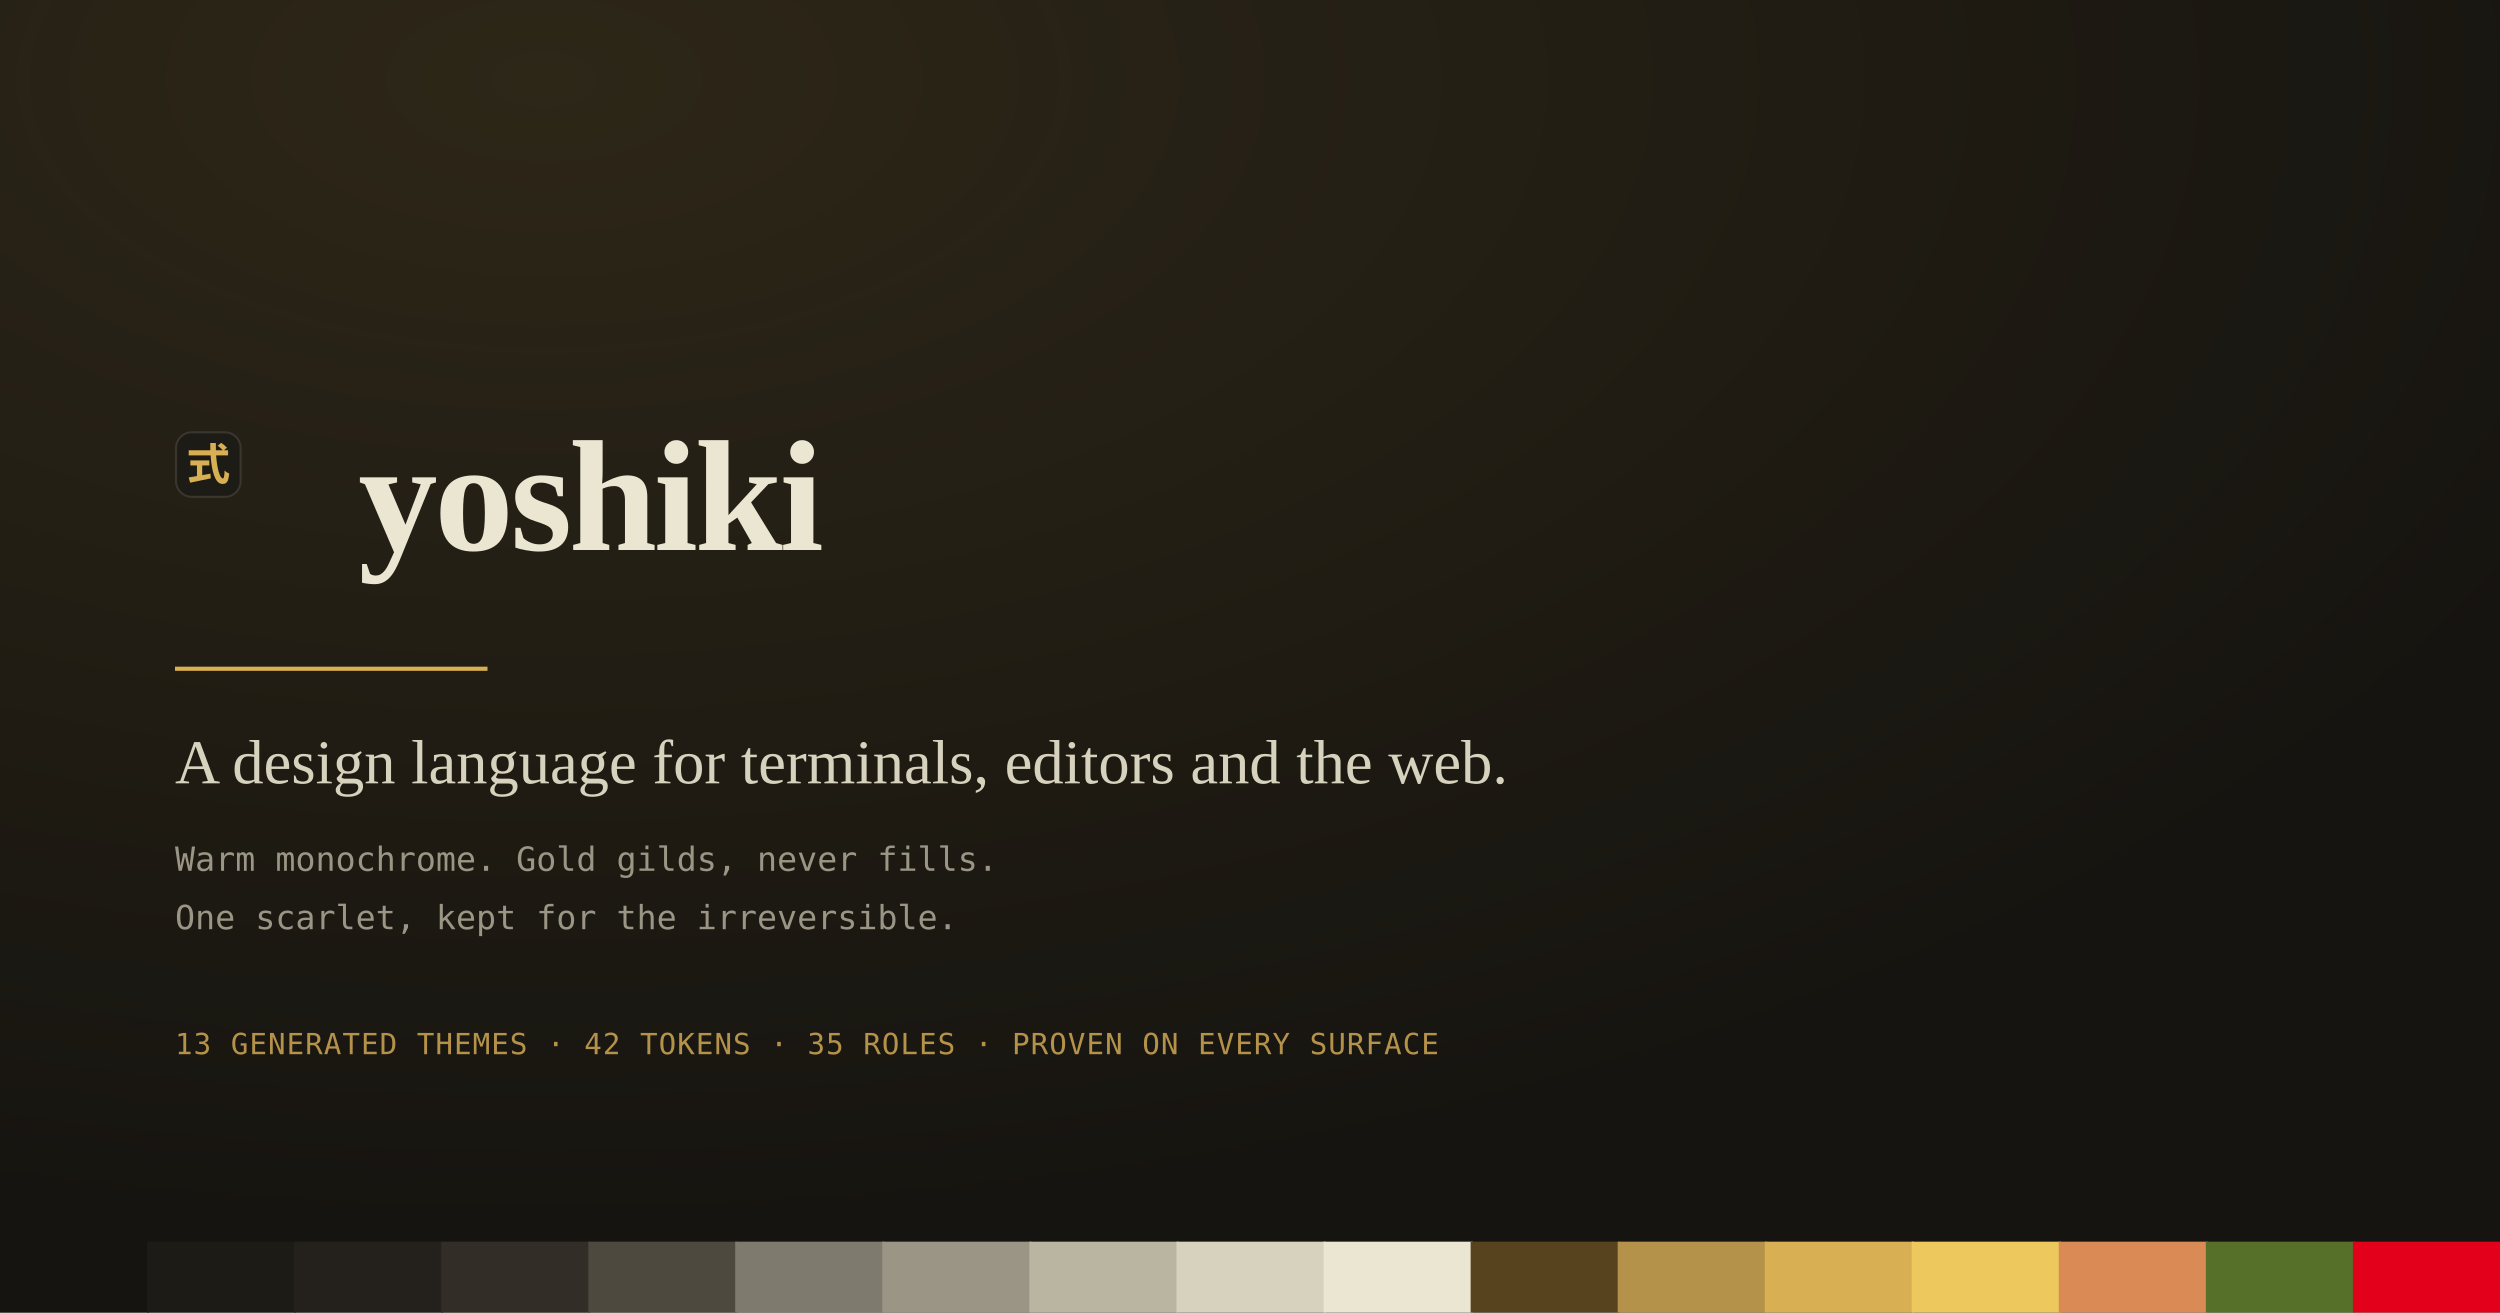
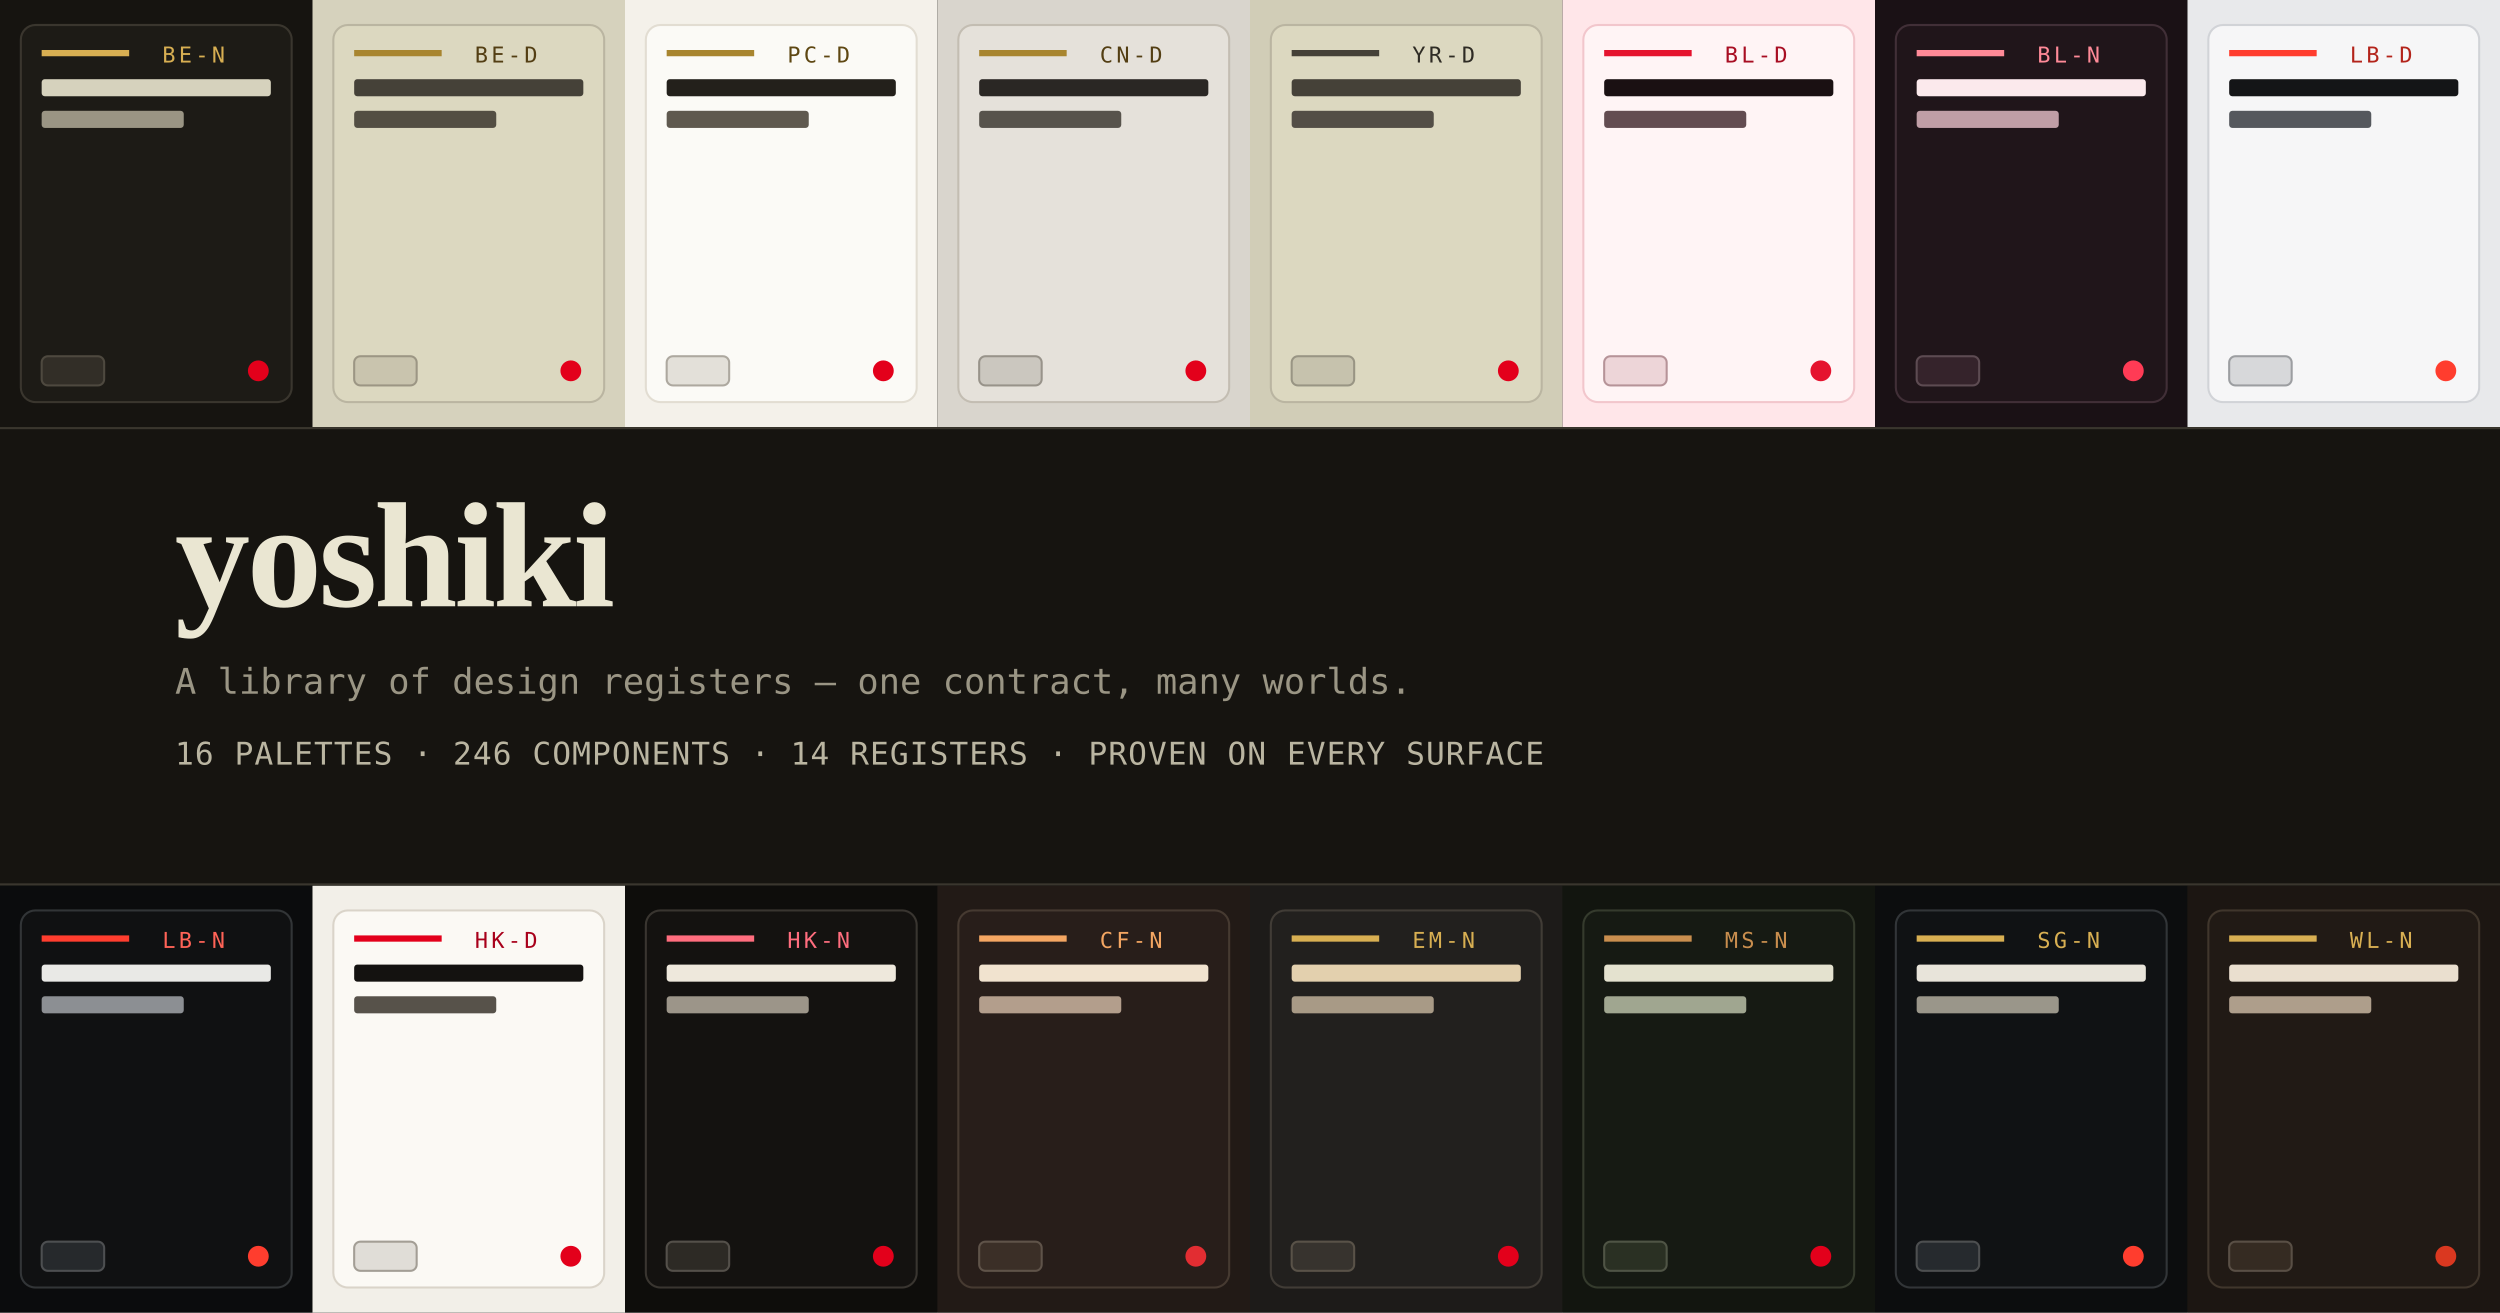
<svg xmlns="http://www.w3.org/2000/svg" viewBox="0 0 1200 630" width="1200" height="630">
-   <defs>
-     <radialGradient id="g" cx="22%" cy="6%" r="88%">
-       <stop offset="0%" stop-color="#D8AF52" stop-opacity=".12" />
-       <stop offset="100%" stop-color="#D8AF52" stop-opacity="0" />
-     </radialGradient>
-   </defs>
  <rect width="1200" height="630" fill="#161410" />
-   <rect width="1200" height="630" fill="url(#g)" />
-   <g transform="translate(84 207)">
-     <rect width="32" height="32" rx="8" fill="#1D1B16" />
-     <text x="16" y="23.4" text-anchor="middle" font-family="'Shippori Mincho','Noto Serif JP','Hiragino Mincho ProN','Yu Mincho',serif" font-size="21" font-weight="700" fill="#D8AF52">式</text>
-     <rect x=".5" y=".5" width="31" height="31" rx="7.5" fill="none" stroke="#3A362E" />
-   </g>
-   <text x="172" y="264" font-family="Georgia,'Iowan Old Style','Times New Roman',serif" font-size="76" font-weight="700" letter-spacing="-1.5" fill="#EAE6D2">yoshiki</text>
-   <rect x="84" y="320" width="150" height="2" fill="#D8AF52" />
-   <text x="84" y="376" font-family="Georgia,'Iowan Old Style','Times New Roman',serif" font-size="30" fill="#D6D2BD">A design language for terminals, editors and the web.</text>
-   <text x="84" y="418" font-family="ui-monospace,SFMono-Regular,Menlo,Consolas,monospace" font-size="16" fill="#9A9584">Warm monochrome. Gold gilds, never fills.</text>
-   <text x="84" y="446" font-family="ui-monospace,SFMono-Regular,Menlo,Consolas,monospace" font-size="16" fill="#9A9584">One scarlet, kept for the irreversible.</text>
-   <text x="84" y="506" font-family="ui-monospace,SFMono-Regular,Menlo,Consolas,monospace" font-size="14" letter-spacing=".5" fill="#B5924A">13 GENERATED THEMES  ·  42 TOKENS  ·  35 ROLES  ·  PROVEN ON EVERY SURFACE</text>
-   <rect x="0.0" y="596" width="71.6" height="34" fill="#161410" />
-   <rect x="70.6" y="596" width="71.6" height="34" fill="#1D1B16" />
-   <rect x="141.2" y="596" width="71.6" height="34" fill="#24211C" />
-   <rect x="211.8" y="596" width="71.6" height="34" fill="#322E27" />
-   <rect x="282.4" y="596" width="71.6" height="34" fill="#4E493F" />
-   <rect x="352.9" y="596" width="71.6" height="34" fill="#7E7A6E" />
-   <rect x="423.5" y="596" width="71.6" height="34" fill="#9A9584" />
-   <rect x="494.1" y="596" width="71.6" height="34" fill="#BAB5A1" />
-   <rect x="564.7" y="596" width="71.6" height="34" fill="#D6D2BD" />
-   <rect x="635.3" y="596" width="71.6" height="34" fill="#EAE6D2" />
-   <rect x="705.9" y="596" width="71.6" height="34" fill="#57441F" />
-   <rect x="776.5" y="596" width="71.6" height="34" fill="#B5924A" />
-   <rect x="847.1" y="596" width="71.6" height="34" fill="#D8AF52" />
-   <rect x="917.6" y="596" width="71.6" height="34" fill="#EDC85C" />
-   <rect x="988.2" y="596" width="71.6" height="34" fill="#D98A55" />
-   <rect x="1058.8" y="596" width="71.6" height="34" fill="#56702A" />
-   <rect x="1129.4" y="596" width="71.6" height="34" fill="#E3001B" />
+   <rect x="0.0" y="0.0" width="150.0" height="205.0" fill="#161410" />
+   <rect x="10.0" y="12.0" width="130.0" height="181.0" rx="7" fill="#1D1B16" stroke="#3A362E" />
+   <rect x="20.0" y="24.0" width="42.0" height="3" fill="#D8AF52" />
+   <rect x="20.0" y="38.0" width="110.0" height="8.2" rx="1.5" fill="#D6D2BD" />
+   <rect x="20.0" y="53.2" width="68.2" height="8.2" rx="1.5" fill="#9A9584" />
+   <rect x="20.0" y="171.0" width="30.0" height="14" rx="3" fill="#322E27" stroke="#4E493F" />
+   <circle cx="124.0" cy="178.0" r="5" fill="#E3001B" />
+   <text x="108.0" y="30.0" text-anchor="end" font-family="'Geist Mono',ui-monospace,Menlo,monospace" font-size="10.5" letter-spacing="1.6" fill="#D8AF52">BE-N</text>
+   <rect x="150.0" y="0.0" width="150.0" height="205.0" fill="#D6D2BD" />
+   <rect x="160.0" y="12.0" width="130.0" height="181.0" rx="7" fill="#DCD8C0" stroke="#BAB5A1" />
+   <rect x="170.0" y="24.0" width="42.0" height="3" fill="#A8852F" />
+   <rect x="170.0" y="38.0" width="110.0" height="8.2" rx="1.5" fill="#454138" />
+   <rect x="170.0" y="53.2" width="68.2" height="8.2" rx="1.5" fill="#534E43" />
+   <rect x="170.0" y="171.0" width="30.0" height="14" rx="3" fill="#C9C4AE" stroke="#9C9684" />
+   <circle cx="274.0" cy="178.0" r="5" fill="#E3001B" />
+   <text x="258.0" y="30.0" text-anchor="end" font-family="'Geist Mono',ui-monospace,Menlo,monospace" font-size="10.5" letter-spacing="1.6" fill="#533E13">BE-D</text>
+   <rect x="300.0" y="0.0" width="150.0" height="205.0" fill="#F4F1EA" />
+   <rect x="310.0" y="12.0" width="130.0" height="181.0" rx="7" fill="#FBFAF6" stroke="#E2DDD2" />
+   <rect x="320.0" y="24.0" width="42.0" height="3" fill="#A8852F" />
+   <rect x="320.0" y="38.0" width="110.0" height="8.2" rx="1.5" fill="#23201B" />
+   <rect x="320.0" y="53.2" width="68.2" height="8.2" rx="1.5" fill="#5F594F" />
+   <rect x="320.0" y="171.0" width="30.0" height="14" rx="3" fill="#E3E0D9" stroke="#ADA89F" />
+   <circle cx="424.0" cy="178.0" r="5" fill="#E3001B" />
+   <text x="408.0" y="30.0" text-anchor="end" font-family="'Geist Mono',ui-monospace,Menlo,monospace" font-size="10.5" letter-spacing="1.6" fill="#5E4712">PC-D</text>
+   <rect x="450.0" y="0.0" width="150.0" height="205.0" fill="#D9D5CD" />
+   <rect x="460.0" y="12.0" width="130.0" height="181.0" rx="7" fill="#E5E1DA" stroke="#C3BDB2" />
+   <rect x="470.0" y="24.0" width="42.0" height="3" fill="#A8852F" />
+   <rect x="470.0" y="38.0" width="110.0" height="8.2" rx="1.5" fill="#2A2724" />
+   <rect x="470.0" y="53.2" width="68.2" height="8.2" rx="1.5" fill="#57534C" />
+   <rect x="470.0" y="171.0" width="30.0" height="14" rx="3" fill="#CBC7BF" stroke="#98938A" />
+   <circle cx="574.0" cy="178.0" r="5" fill="#E3001B" />
+   <text x="558.0" y="30.0" text-anchor="end" font-family="'Geist Mono',ui-monospace,Menlo,monospace" font-size="10.5" letter-spacing="1.6" fill="#533E13">CN-D</text>
+   <rect x="600.0" y="0.0" width="150.0" height="205.0" fill="#D1CDB7" />
+   <rect x="610.0" y="12.0" width="130.0" height="181.0" rx="7" fill="#DCD8C0" stroke="#BAB5A1" />
+   <rect x="620.0" y="24.0" width="42.0" height="3" fill="#454138" />
+   <rect x="620.0" y="38.0" width="110.0" height="8.2" rx="1.5" fill="#454138" />
+   <rect x="620.0" y="53.2" width="68.2" height="8.2" rx="1.5" fill="#534E46" />
+   <rect x="620.0" y="171.0" width="30.0" height="14" rx="3" fill="#C6C2AD" stroke="#999584" />
+   <circle cx="724.0" cy="178.0" r="5" fill="#E3001B" />
+   <text x="708.0" y="30.0" text-anchor="end" font-family="'Geist Mono',ui-monospace,Menlo,monospace" font-size="10.5" letter-spacing="1.6" fill="#2E2B24">YR-D</text>
+   <rect x="750.0" y="0.0" width="150.0" height="205.0" fill="#FFE6E9" />
+   <rect x="760.0" y="12.0" width="130.0" height="181.0" rx="7" fill="#FFF4F5" stroke="#F2C6CC" />
+   <rect x="770.0" y="24.0" width="42.0" height="3" fill="#E5132E" />
+   <rect x="770.0" y="38.0" width="110.0" height="8.2" rx="1.5" fill="#1A1012" />
+   <rect x="770.0" y="53.2" width="68.2" height="8.2" rx="1.5" fill="#634C51" />
+   <rect x="770.0" y="171.0" width="30.0" height="14" rx="3" fill="#EDD5D8" stroke="#B69398" />
+   <circle cx="874.0" cy="178.0" r="5" fill="#E5132E" />
+   <text x="858.0" y="30.0" text-anchor="end" font-family="'Geist Mono',ui-monospace,Menlo,monospace" font-size="10.5" letter-spacing="1.6" fill="#A80D22">BL-D</text>
+   <rect x="900.0" y="0.0" width="150.0" height="205.0" fill="#1A1115" />
+   <rect x="910.0" y="12.0" width="130.0" height="181.0" rx="7" fill="#20151A" stroke="#412F37" />
+   <rect x="920.0" y="24.0" width="42.0" height="3" fill="#FF8A98" />
+   <rect x="920.0" y="38.0" width="110.0" height="8.2" rx="1.5" fill="#FBE9EC" />
+   <rect x="920.0" y="53.2" width="68.2" height="8.2" rx="1.5" fill="#C09EA6" />
+   <rect x="920.0" y="171.0" width="30.0" height="14" rx="3" fill="#35232B" stroke="#5D4B52" />
+   <circle cx="1024.0" cy="178.0" r="5" fill="#FF3B55" />
+   <text x="1008.0" y="30.0" text-anchor="end" font-family="'Geist Mono',ui-monospace,Menlo,monospace" font-size="10.5" letter-spacing="1.6" fill="#FF8A98">BL-N</text>
+   <rect x="1050.0" y="0.0" width="150.0" height="205.0" fill="#E8E9EB" />
+   <rect x="1060.0" y="12.0" width="130.0" height="181.0" rx="7" fill="#F6F6F7" stroke="#D1D3D7" />
+   <rect x="1070.0" y="24.0" width="42.0" height="3" fill="#FF3D2E" />
+   <rect x="1070.0" y="38.0" width="110.0" height="8.2" rx="1.5" fill="#141517" />
+   <rect x="1070.0" y="53.2" width="68.2" height="8.2" rx="1.5" fill="#55585D" />
+   <rect x="1070.0" y="171.0" width="30.0" height="14" rx="3" fill="#D7D8DA" stroke="#9C9EA1" />
+   <circle cx="1174.0" cy="178.0" r="5" fill="#FF3D2E" />
+   <text x="1158.0" y="30.0" text-anchor="end" font-family="'Geist Mono',ui-monospace,Menlo,monospace" font-size="10.5" letter-spacing="1.6" fill="#B3231A">LB-D</text>
+   <rect x="0.0" y="425.0" width="150.0" height="205.0" fill="#0B0C0D" />
+   <rect x="10.0" y="437.0" width="130.0" height="181.0" rx="7" fill="#101112" stroke="#323537" />
+   <rect x="20.0" y="449.0" width="42.0" height="3" fill="#FF3D2E" />
+   <rect x="20.0" y="463.0" width="110.0" height="8.2" rx="1.5" fill="#E9E9E6" />
+   <rect x="20.0" y="478.2" width="68.2" height="8.2" rx="1.5" fill="#8C8F93" />
+   <rect x="20.0" y="596.0" width="30.0" height="14" rx="3" fill="#26292C" stroke="#4D4F51" />
+   <circle cx="124.0" cy="603.0" r="5" fill="#FF3D2E" />
+   <text x="108.0" y="455.0" text-anchor="end" font-family="'Geist Mono',ui-monospace,Menlo,monospace" font-size="10.5" letter-spacing="1.6" fill="#FF6357">LB-N</text>
+   <rect x="150.0" y="425.0" width="150.0" height="205.0" fill="#F2EFE8" />
+   <rect x="160.0" y="437.0" width="130.0" height="181.0" rx="7" fill="#FBF9F4" stroke="#DAD4C9" />
+   <rect x="170.0" y="449.0" width="42.0" height="3" fill="#E3001B" />
+   <rect x="170.0" y="463.0" width="110.0" height="8.2" rx="1.5" fill="#141210" />
+   <rect x="170.0" y="478.2" width="68.2" height="8.2" rx="1.5" fill="#57524A" />
+   <rect x="170.0" y="596.0" width="30.0" height="14" rx="3" fill="#E0DDD7" stroke="#A39E95" />
+   <circle cx="274.0" cy="603.0" r="5" fill="#E3001B" />
+   <text x="258.0" y="455.0" text-anchor="end" font-family="'Geist Mono',ui-monospace,Menlo,monospace" font-size="10.5" letter-spacing="1.6" fill="#A8001A">HK-D</text>
+   <rect x="300.0" y="425.0" width="150.0" height="205.0" fill="#0E0D0B" />
+   <rect x="310.0" y="437.0" width="130.0" height="181.0" rx="7" fill="#141210" stroke="#393530" />
+   <rect x="320.0" y="449.0" width="42.0" height="3" fill="#FF6D7E" />
+   <rect x="320.0" y="463.0" width="110.0" height="8.2" rx="1.5" fill="#EEE8DC" />
+   <rect x="320.0" y="478.2" width="68.2" height="8.2" rx="1.5" fill="#9C9589" />
+   <rect x="320.0" y="596.0" width="30.0" height="14" rx="3" fill="#2D2A25" stroke="#54504A" />
+   <circle cx="424.0" cy="603.0" r="5" fill="#E3001B" />
+   <text x="408.0" y="455.0" text-anchor="end" font-family="'Geist Mono',ui-monospace,Menlo,monospace" font-size="10.5" letter-spacing="1.6" fill="#FF6D7E">HK-N</text>
+   <rect x="450.0" y="425.0" width="150.0" height="205.0" fill="#221A16" />
+   <rect x="460.0" y="437.0" width="130.0" height="181.0" rx="7" fill="#281E1A" stroke="#463A31" />
+   <rect x="470.0" y="449.0" width="42.0" height="3" fill="#F4A662" />
+   <rect x="470.0" y="463.0" width="110.0" height="8.2" rx="1.5" fill="#F1E3CF" />
+   <rect x="470.0" y="478.2" width="68.2" height="8.2" rx="1.5" fill="#B39E8C" />
+   <rect x="470.0" y="596.0" width="30.0" height="14" rx="3" fill="#3B2F27" stroke="#5F5349" />
+   <circle cx="574.0" cy="603.0" r="5" fill="#E22D32" />
+   <text x="558.0" y="455.0" text-anchor="end" font-family="'Geist Mono',ui-monospace,Menlo,monospace" font-size="10.5" letter-spacing="1.6" fill="#F4A662">CF-N</text>
+   <rect x="600.0" y="425.0" width="150.0" height="205.0" fill="#1D1B19" />
+   <rect x="610.0" y="437.0" width="130.0" height="181.0" rx="7" fill="#22201E" stroke="#413C36" />
+   <rect x="620.0" y="449.0" width="42.0" height="3" fill="#D8AF52" />
+   <rect x="620.0" y="463.0" width="110.0" height="8.2" rx="1.5" fill="#E3D0AE" />
+   <rect x="620.0" y="478.2" width="68.2" height="8.2" rx="1.5" fill="#A89A86" />
+   <rect x="620.0" y="596.0" width="30.0" height="14" rx="3" fill="#37332E" stroke="#595248" />
+   <circle cx="724.0" cy="603.0" r="5" fill="#E3001B" />
+   <text x="708.0" y="455.0" text-anchor="end" font-family="'Geist Mono',ui-monospace,Menlo,monospace" font-size="10.5" letter-spacing="1.6" fill="#D8AF52">EM-N</text>
+   <rect x="750.0" y="425.0" width="150.0" height="205.0" fill="#12150F" />
+   <rect x="760.0" y="437.0" width="130.0" height="181.0" rx="7" fill="#161A13" stroke="#353B2D" />
+   <rect x="770.0" y="449.0" width="42.0" height="3" fill="#C98E4E" />
+   <rect x="770.0" y="463.0" width="110.0" height="8.2" rx="1.5" fill="#E4E2CF" />
+   <rect x="770.0" y="478.2" width="68.2" height="8.2" rx="1.5" fill="#A0A690" />
+   <rect x="770.0" y="596.0" width="30.0" height="14" rx="3" fill="#2A3023" stroke="#4F5445" />
+   <circle cx="874.0" cy="603.0" r="5" fill="#E3001B" />
+   <text x="858.0" y="455.0" text-anchor="end" font-family="'Geist Mono',ui-monospace,Menlo,monospace" font-size="10.5" letter-spacing="1.6" fill="#C98E4E">MS-N</text>
+   <rect x="900.0" y="425.0" width="150.0" height="205.0" fill="#0C0D0E" />
+   <rect x="910.0" y="437.0" width="130.0" height="181.0" rx="7" fill="#101214" stroke="#323538" />
+   <rect x="920.0" y="449.0" width="42.0" height="3" fill="#D8AF52" />
+   <rect x="920.0" y="463.0" width="110.0" height="8.2" rx="1.5" fill="#E8E4DA" />
+   <rect x="920.0" y="478.2" width="68.2" height="8.2" rx="1.5" fill="#9A968A" />
+   <rect x="920.0" y="596.0" width="30.0" height="14" rx="3" fill="#262A2E" stroke="#4D4F50" />
+   <circle cx="1024.0" cy="603.0" r="5" fill="#FF3D2E" />
+   <text x="1008.0" y="455.0" text-anchor="end" font-family="'Geist Mono',ui-monospace,Menlo,monospace" font-size="10.5" letter-spacing="1.6" fill="#D8AF52">SG-N</text>
+   <rect x="1050.0" y="425.0" width="150.0" height="205.0" fill="#1C1612" />
+   <rect x="1060.0" y="437.0" width="130.0" height="181.0" rx="7" fill="#211A15" stroke="#40362C" />
+   <rect x="1070.0" y="449.0" width="42.0" height="3" fill="#D8AF52" />
+   <rect x="1070.0" y="463.0" width="110.0" height="8.2" rx="1.5" fill="#EADFCF" />
+   <rect x="1070.0" y="478.2" width="68.2" height="8.2" rx="1.5" fill="#AE9E8B" />
+   <rect x="1070.0" y="596.0" width="30.0" height="14" rx="3" fill="#352B22" stroke="#594F45" />
+   <circle cx="1174.0" cy="603.0" r="5" fill="#DA3820" />
+   <text x="1158.0" y="455.0" text-anchor="end" font-family="'Geist Mono',ui-monospace,Menlo,monospace" font-size="10.5" letter-spacing="1.6" fill="#D8AF52">WL-N</text>
+   <rect x="0" y="205" width="1200" height="220" fill="#161410" />
+   <rect x="0" y="205" width="1200" height="1" fill="#3A362E" />
+   <rect x="0" y="424" width="1200" height="1" fill="#3A362E" />
+   <text x="84" y="291" font-family="Georgia,'Iowan Old Style','Times New Roman',serif" font-size="72" font-weight="700" letter-spacing="-1.5" fill="#EAE6D2">yoshiki</text>
+   <text x="84" y="333" font-family="ui-monospace,SFMono-Regular,Menlo,Consolas,monospace" font-size="17" fill="#9A9584">A library of design registers — one contract, many worlds.</text>
+   <text x="84" y="367" font-family="ui-monospace,SFMono-Regular,Menlo,Consolas,monospace" font-size="15" letter-spacing=".5" fill="#BAB5A1">16 PALETTES  ·  246 COMPONENTS  ·  14 REGISTERS  ·  PROVEN ON EVERY SURFACE</text>
</svg>
